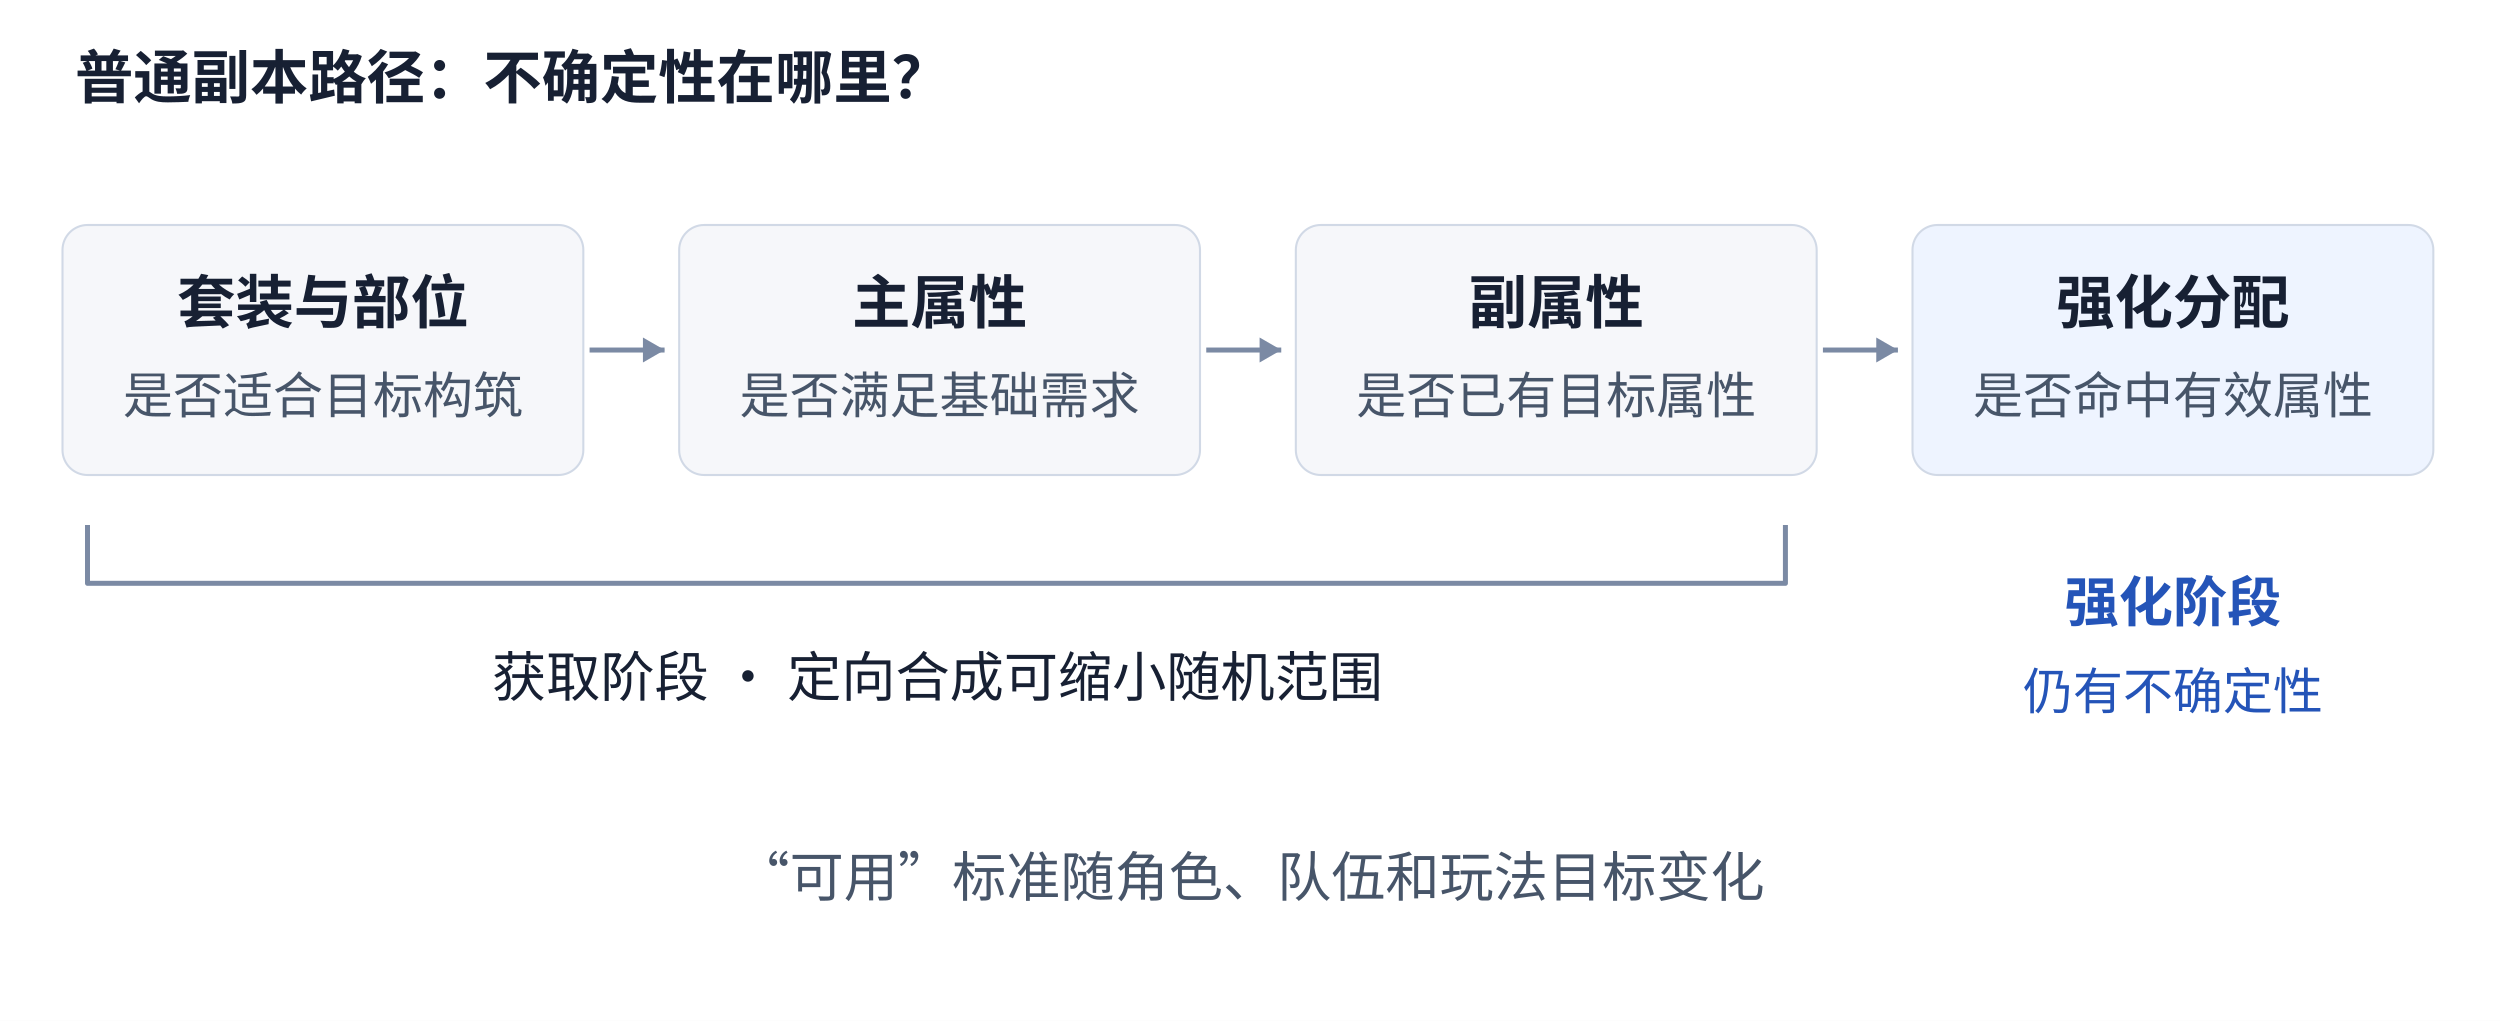
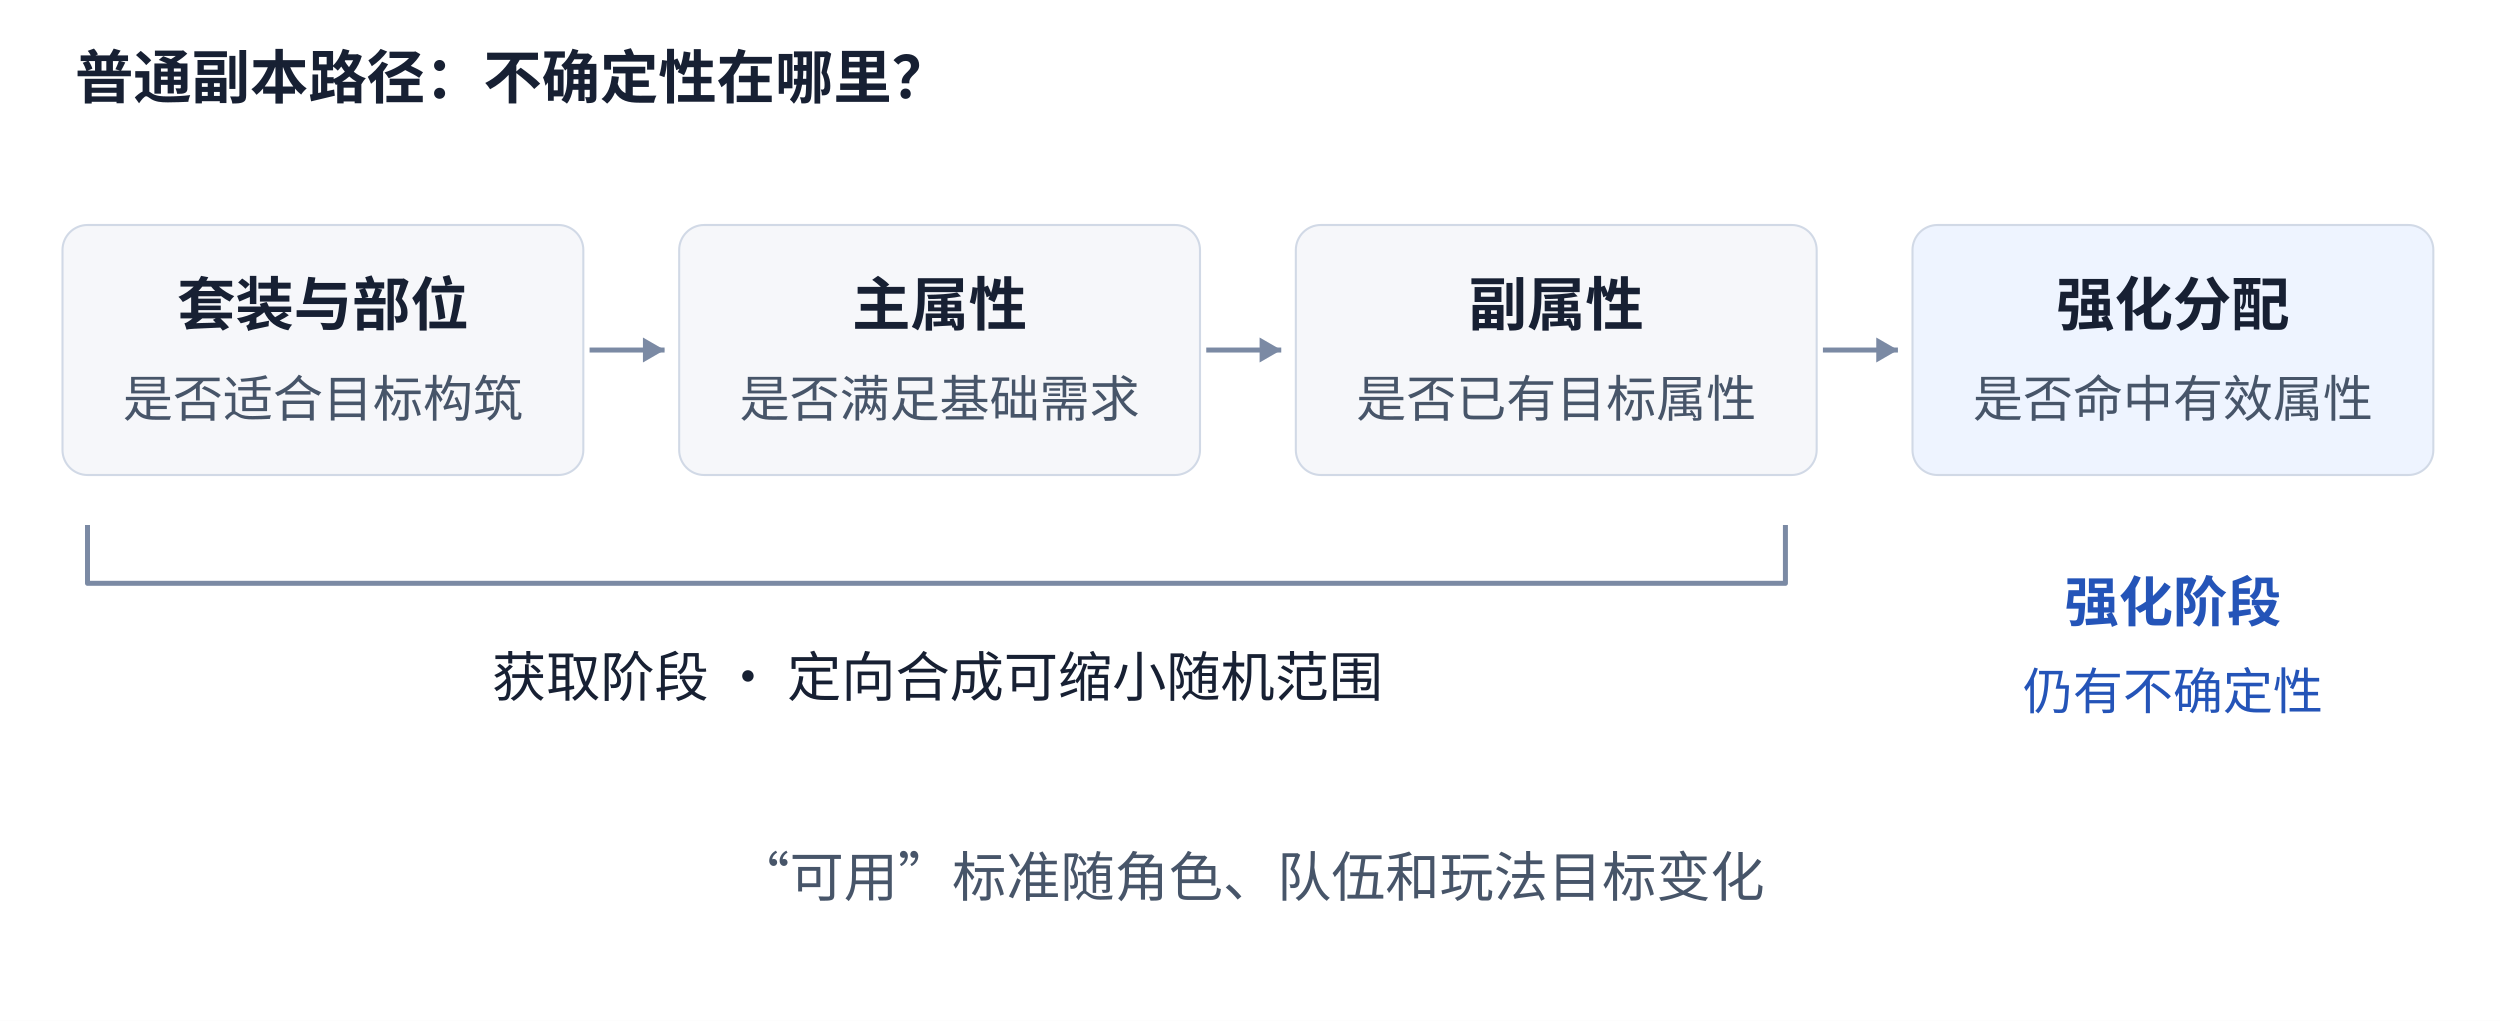
<svg xmlns="http://www.w3.org/2000/svg" viewBox="0 0 1200 490" role="img">
  <rect width="1200" height="490" fill="#fff" />
  <text x="36" y="35" text-anchor="start" dominant-baseline="central" font-family="Microsoft YaHei, Noto Sans CJK SC, sans-serif" font-size="28" font-weight="700" fill="#172033">普通副本路径：不确定性在哪里？</text>
  <rect x="30" y="108" width="250" height="120" rx="12" fill="#f6f7fa" stroke="#d1d9e6" />
-   <text x="155.0" y="143" text-anchor="middle" dominant-baseline="central" font-family="Microsoft YaHei, Noto Sans CJK SC, sans-serif" font-size="28" font-weight="700" fill="#172033">套装与部位</text>
-   <text x="155.0" y="188" text-anchor="middle" dominant-baseline="central" font-family="Microsoft YaHei, Noto Sans CJK SC, sans-serif" font-size="24" font-weight="400" fill="#475569">是否适合目标构筑</text>
+   <text x="155.0" y="144.0" text-anchor="middle" dominant-baseline="central" font-family="Microsoft YaHei, Noto Sans CJK SC, sans-serif" font-size="28" font-weight="700" fill="#172033">套装与部位</text>
+   <text x="155.0" y="189.6" text-anchor="middle" dominant-baseline="central" font-family="Microsoft YaHei, Noto Sans CJK SC, sans-serif" font-size="24" font-weight="400" fill="#475569">是否适合目标构筑</text>
  <polyline points="283,168 319,168" fill="none" stroke="#7b8aa4" stroke-width="2.4" stroke-linejoin="round" />
  <polygon points="319,168 308.608,174.0 308.608,162.0" fill="#7b8aa4" />
  <rect x="326" y="108" width="250" height="120" rx="12" fill="#f6f7fa" stroke="#d1d9e6" />
-   <text x="451.0" y="143" text-anchor="middle" dominant-baseline="central" font-family="Microsoft YaHei, Noto Sans CJK SC, sans-serif" font-size="28" font-weight="700" fill="#172033">主属性</text>
-   <text x="451.0" y="188" text-anchor="middle" dominant-baseline="central" font-family="Microsoft YaHei, Noto Sans CJK SC, sans-serif" font-size="24" font-weight="400" fill="#475569">是否满足基础需求</text>
+   <text x="451.0" y="144.0" text-anchor="middle" dominant-baseline="central" font-family="Microsoft YaHei, Noto Sans CJK SC, sans-serif" font-size="28" font-weight="700" fill="#172033">主属性</text>
+   <text x="451.0" y="189.6" text-anchor="middle" dominant-baseline="central" font-family="Microsoft YaHei, Noto Sans CJK SC, sans-serif" font-size="24" font-weight="400" fill="#475569">是否满足基础需求</text>
  <polyline points="579,168 615,168" fill="none" stroke="#7b8aa4" stroke-width="2.4" stroke-linejoin="round" />
  <polygon points="615,168 604.608,174.0 604.608,162.0" fill="#7b8aa4" />
  <rect x="622" y="108" width="250" height="120" rx="12" fill="#f6f7fa" stroke="#d1d9e6" />
-   <text x="747.0" y="143" text-anchor="middle" dominant-baseline="central" font-family="Microsoft YaHei, Noto Sans CJK SC, sans-serif" font-size="28" font-weight="700" fill="#172033">副属性</text>
-   <text x="747.0" y="188" text-anchor="middle" dominant-baseline="central" font-family="Microsoft YaHei, Noto Sans CJK SC, sans-serif" font-size="24" font-weight="400" fill="#475569">是否已有目标属性</text>
+   <text x="747.0" y="144.0" text-anchor="middle" dominant-baseline="central" font-family="Microsoft YaHei, Noto Sans CJK SC, sans-serif" font-size="28" font-weight="700" fill="#172033">副属性</text>
+   <text x="747.0" y="189.6" text-anchor="middle" dominant-baseline="central" font-family="Microsoft YaHei, Noto Sans CJK SC, sans-serif" font-size="24" font-weight="400" fill="#475569">是否已有目标属性</text>
  <polyline points="875,168 911,168" fill="none" stroke="#7b8aa4" stroke-width="2.4" stroke-linejoin="round" />
  <polygon points="911,168 900.608,174.0 900.608,162.0" fill="#7b8aa4" />
  <rect x="918" y="108" width="250" height="120" rx="12" fill="#eef4ff" stroke="#d1d9e6" />
-   <text x="1043.0" y="143" text-anchor="middle" dominant-baseline="central" font-family="Microsoft YaHei, Noto Sans CJK SC, sans-serif" font-size="28" font-weight="700" fill="#172033">强化分配</text>
-   <text x="1043.0" y="188" text-anchor="middle" dominant-baseline="central" font-family="Microsoft YaHei, Noto Sans CJK SC, sans-serif" font-size="24" font-weight="400" fill="#475569">是否命中有效属性</text>
+   <text x="1043.0" y="144.0" text-anchor="middle" dominant-baseline="central" font-family="Microsoft YaHei, Noto Sans CJK SC, sans-serif" font-size="28" font-weight="700" fill="#172033">强化分配</text>
+   <text x="1043.0" y="189.6" text-anchor="middle" dominant-baseline="central" font-family="Microsoft YaHei, Noto Sans CJK SC, sans-serif" font-size="24" font-weight="400" fill="#475569">是否命中有效属性</text>
  <polyline points="42,252 42,280 857,280 857,252" fill="none" stroke="#7b8aa4" stroke-width="2.4" stroke-linejoin="round" />
  <text x="450" y="323" text-anchor="middle" dominant-baseline="central" font-family="Microsoft YaHei, Noto Sans CJK SC, sans-serif" font-size="26" font-weight="400" fill="#172033">获取阶段 · 定向合成可缩小随机范围</text>
  <text x="1043" y="287" text-anchor="middle" dominant-baseline="central" font-family="Microsoft YaHei, Noto Sans CJK SC, sans-serif" font-size="26" font-weight="700" fill="#2454b8">强化阶段</text>
  <text x="1043" y="330" text-anchor="middle" dominant-baseline="central" font-family="Microsoft YaHei, Noto Sans CJK SC, sans-serif" font-size="24" font-weight="400" fill="#2454b8">仍有不确定性</text>
  <text x="600" y="419" text-anchor="middle" dominant-baseline="central" font-family="Microsoft YaHei, Noto Sans CJK SC, sans-serif" font-size="26" font-weight="400" fill="#475569">“可用”标准随角色、队伍和玩法目标变化</text>
</svg>
